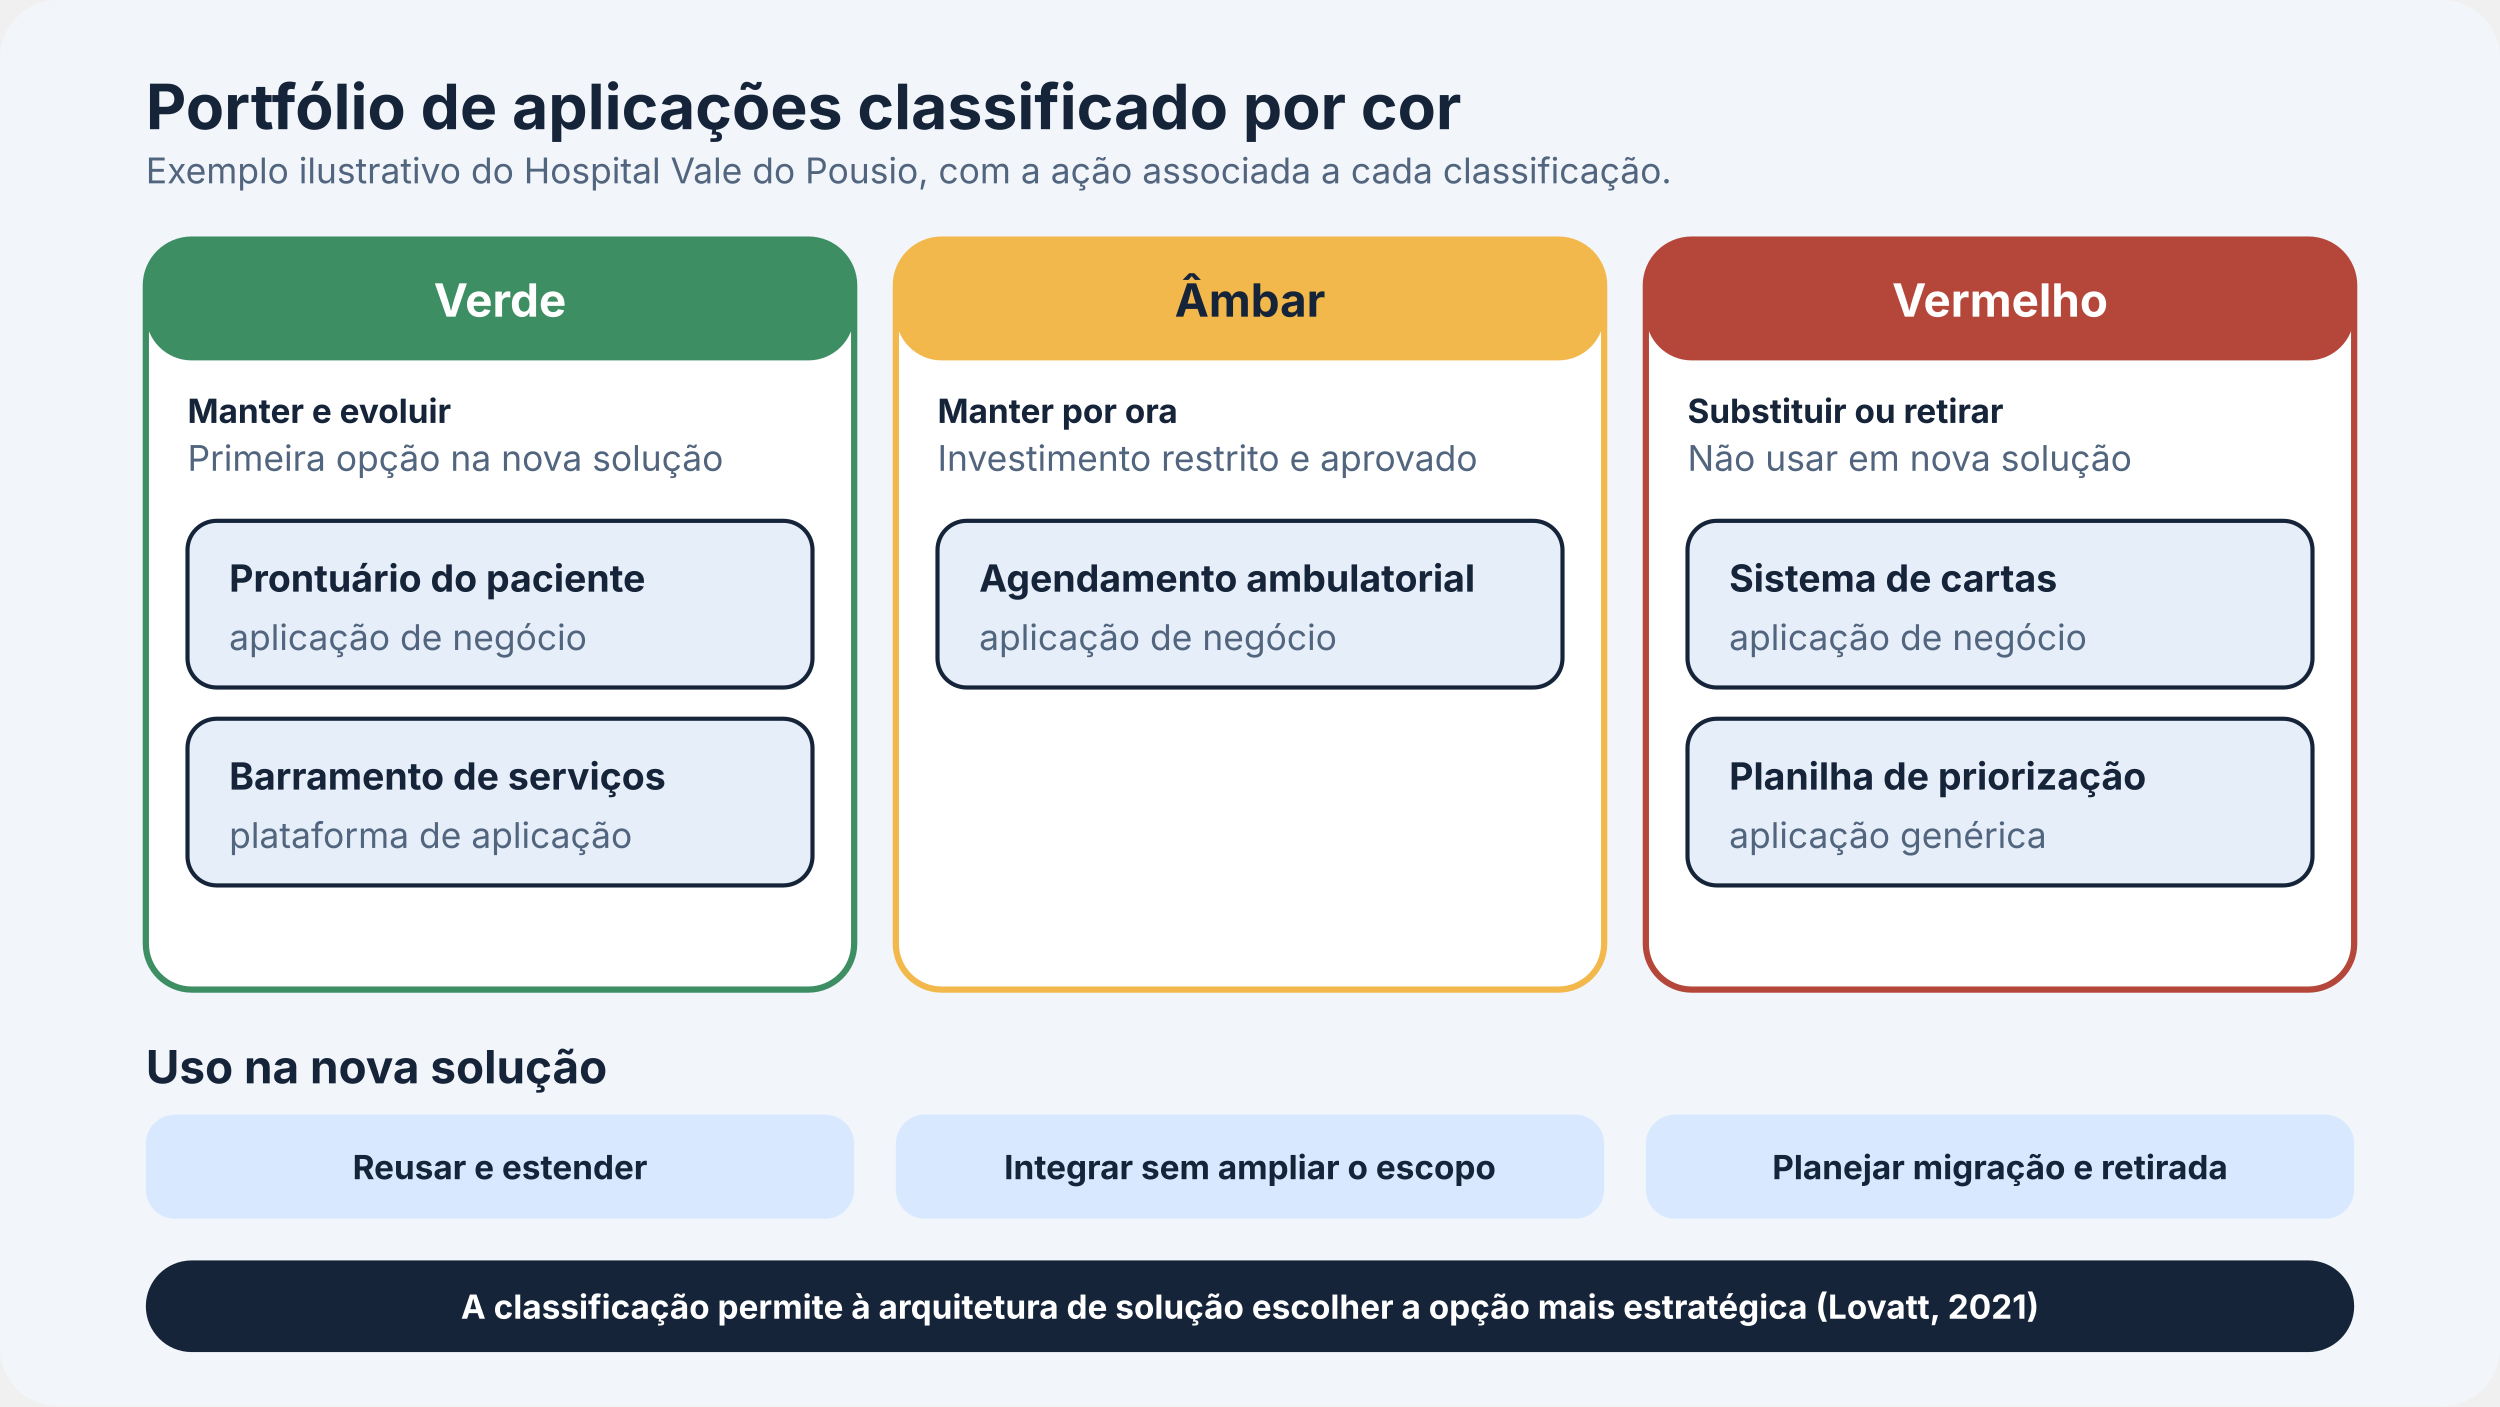
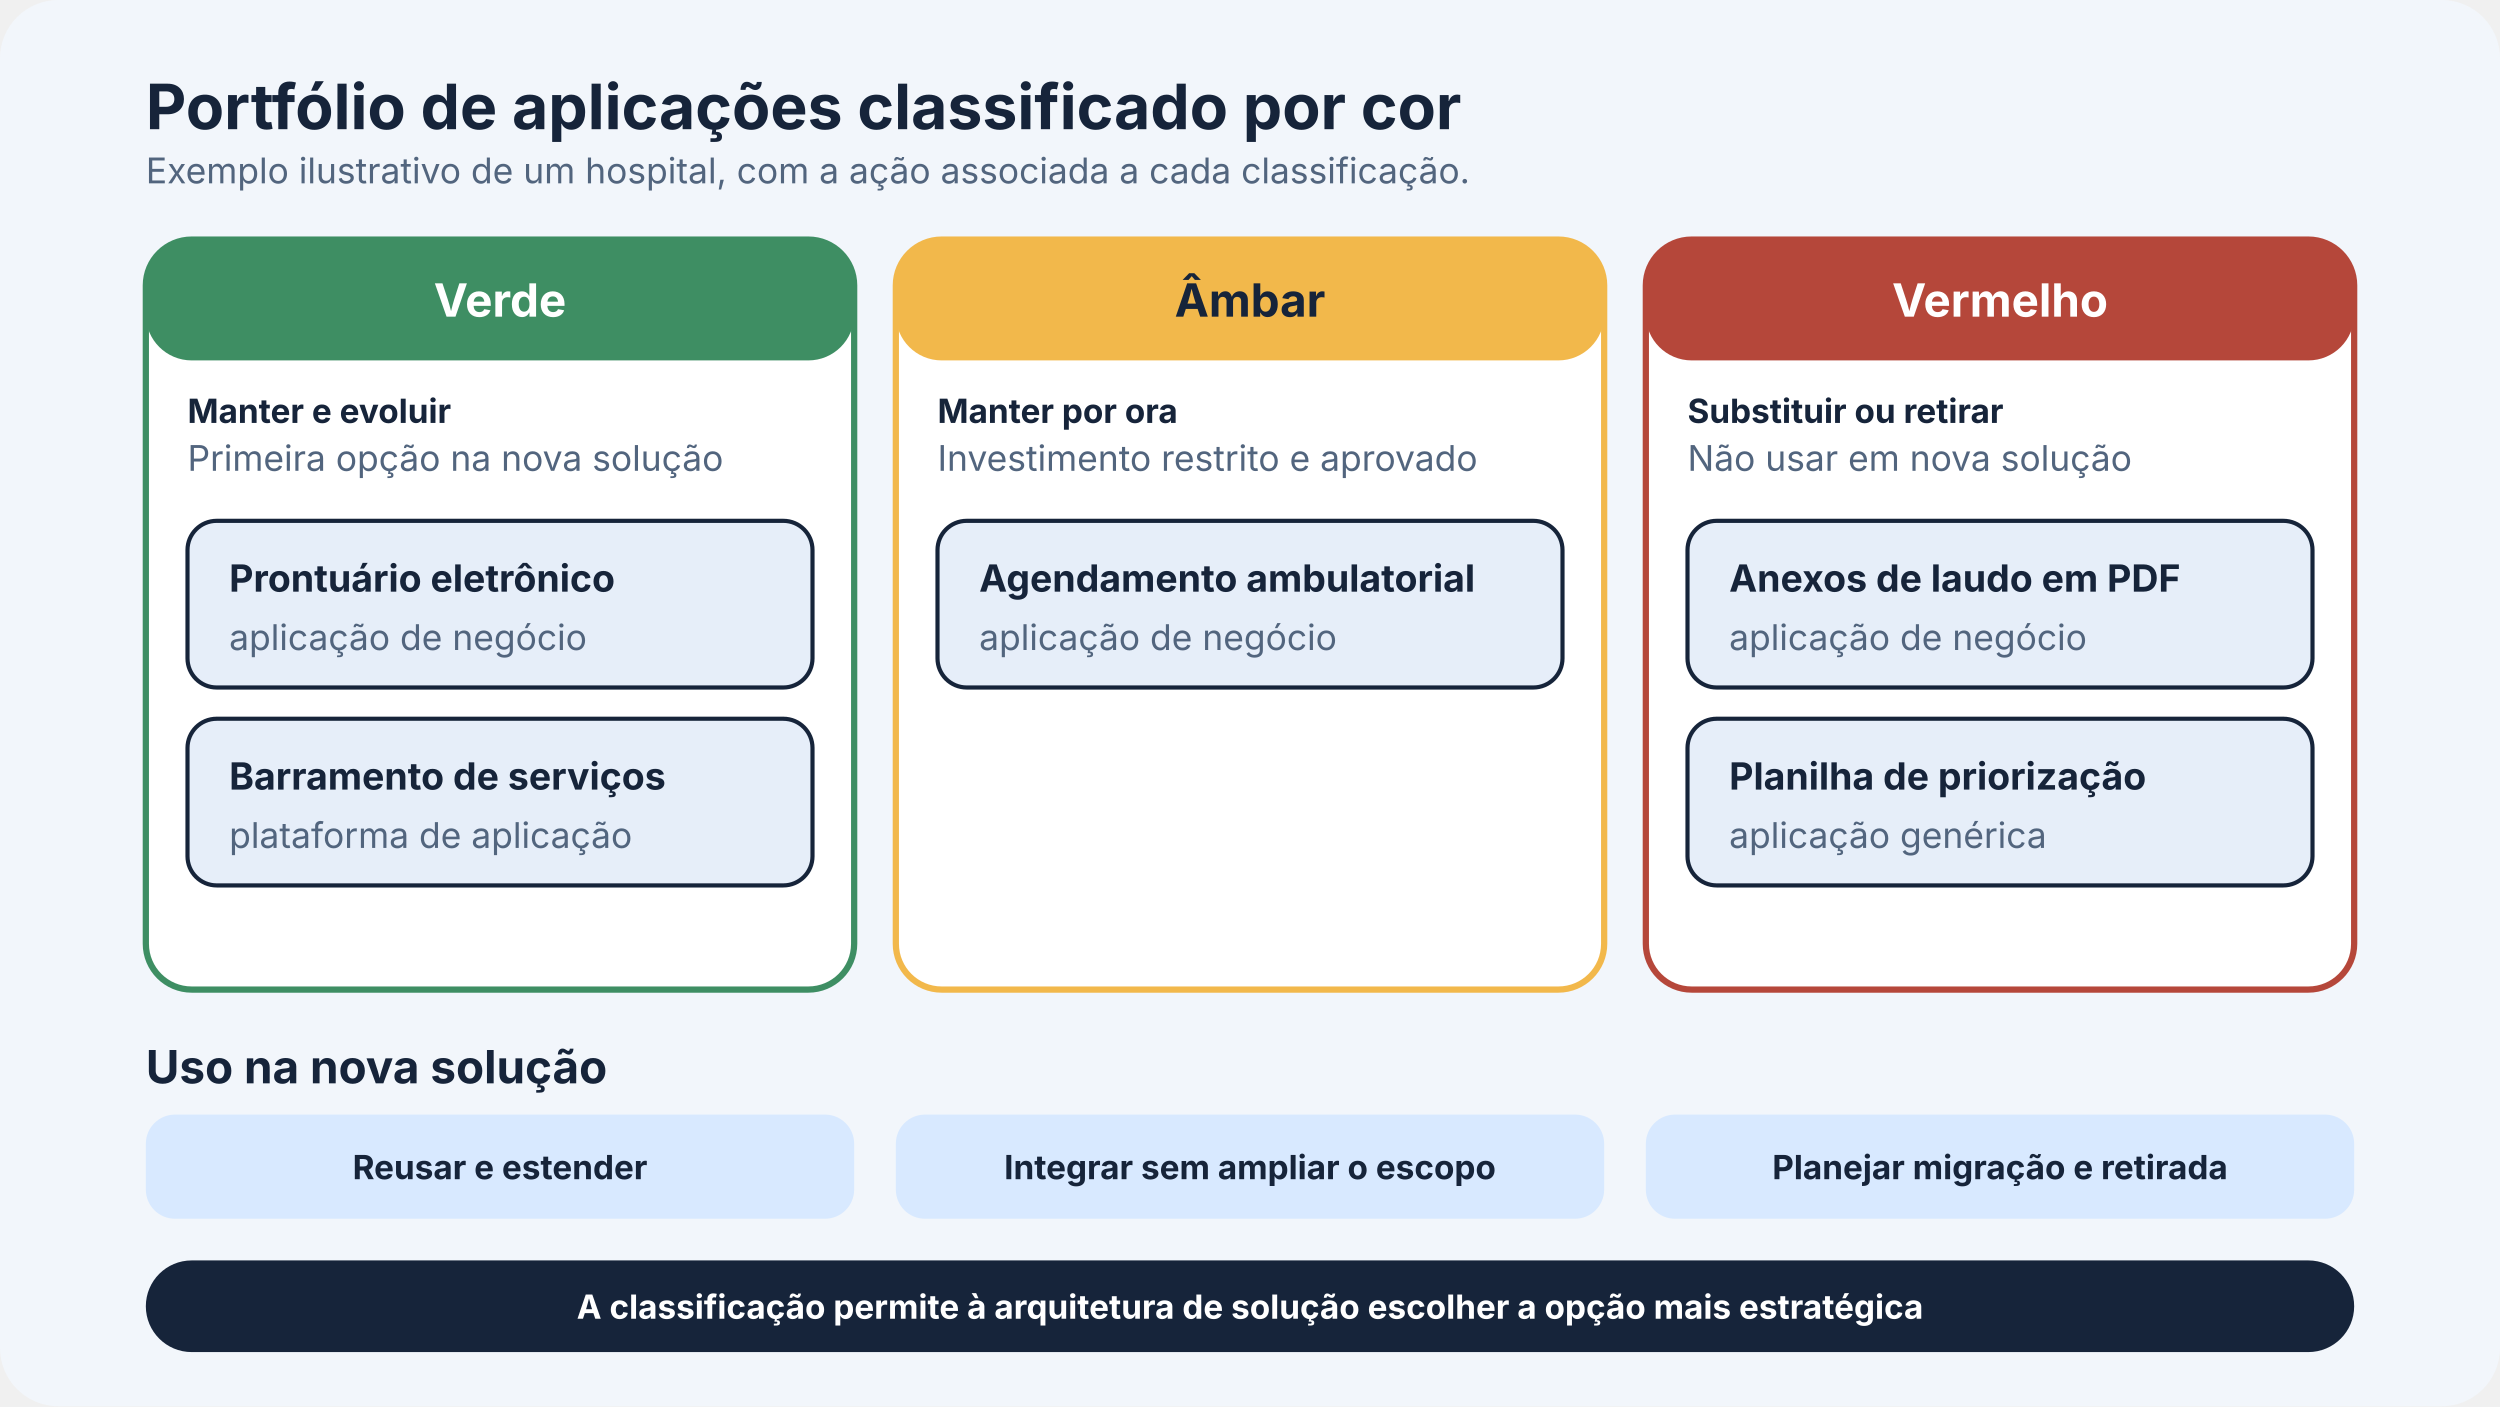
<svg xmlns="http://www.w3.org/2000/svg" viewBox="0 0 1200 675" role="img" aria-labelledby="title desc">
  <defs>
    <style>text{font-family:-apple-system,BlinkMacSystemFont,'Segoe UI',sans-serif;fill:#16243A}.h{font-size:30px;font-weight:700}.t{font-size:22px;font-weight:700}.n{font-size:18px;font-weight:700}.q{font-size:17px;fill:#52657E}.e{font-size:16px;font-weight:700}</style>
  </defs>
  <rect width="1200" height="675" rx="28" fill="#F2F6FB" />
  <text x="70" y="62" class="h">Portfólio de aplicações classificado por cor</text>
-   <text x="70" y="88" class="q">Exemplo ilustrativo do Hospital Vale do Pousio, com a ação associada a cada classificação.</text>
+   <text x="70" y="88" class="q">Exemplo ilustrativo de um hospital, com a ação associada a cada classificação.</text>
  <rect x="70" y="115" width="340" height="360" rx="22" fill="white" stroke="#3E8E63" stroke-width="3" />
  <rect x="70" y="115" width="340" height="58" rx="22" fill="#3E8E63" />
  <text x="240" y="152" text-anchor="middle" class="t" style="fill:white">Verde</text>
  <text x="90" y="203" class="e">Manter e evoluir</text>
  <text x="90" y="226" class="q">Primeira opção na nova solução</text>
  <rect x="90" y="250" width="300" height="80" rx="14" fill="#E6EEF9" stroke="#16243A" stroke-width="2" />
-   <text x="110" y="284" class="n">Prontuário do paciente</text>
+   <text x="110" y="284" class="n">Prontuário eletrônico</text>
  <text x="110" y="312" class="q">aplicação de negócio</text>
  <rect x="90" y="345" width="300" height="80" rx="14" fill="#E6EEF9" stroke="#16243A" stroke-width="2" />
  <text x="110" y="379" class="n">Barramento de serviços</text>
  <text x="110" y="407" class="q">plataforma de aplicação</text>
  <rect x="430" y="115" width="340" height="360" rx="22" fill="white" stroke="#F2B84B" stroke-width="3" />
  <rect x="430" y="115" width="340" height="58" rx="22" fill="#F2B84B" />
  <text x="600" y="152" text-anchor="middle" class="t">Âmbar</text>
  <text x="450" y="203" class="e">Manter por ora</text>
  <text x="450" y="226" class="q">Investimento restrito e aprovado</text>
  <rect x="450" y="250" width="300" height="80" rx="14" fill="#E6EEF9" stroke="#16243A" stroke-width="2" />
  <text x="470" y="284" class="n">Agendamento ambulatorial</text>
  <text x="470" y="312" class="q">aplicação de negócio</text>
  <rect x="790" y="115" width="340" height="360" rx="22" fill="white" stroke="#B5473A" stroke-width="3" />
  <rect x="790" y="115" width="340" height="58" rx="22" fill="#B5473A" />
  <text x="960" y="152" text-anchor="middle" class="t" style="fill:white">Vermelho</text>
  <text x="810" y="203" class="e">Substituir ou retirar</text>
  <text x="810" y="226" class="q">Não usar em nova solução</text>
  <rect x="810" y="250" width="300" height="80" rx="14" fill="#E6EEF9" stroke="#16243A" stroke-width="2" />
-   <text x="830" y="284" class="n">Sistema de cartas</text>
+   <text x="830" y="284" class="n">Anexos de laudo em PDF</text>
  <text x="830" y="312" class="q">aplicação de negócio</text>
  <rect x="810" y="345" width="300" height="80" rx="14" fill="#E6EEF9" stroke="#16243A" stroke-width="2" />
  <text x="830" y="379" class="n">Planilha de priorização</text>
  <text x="830" y="407" class="q">aplicação genérica</text>
  <text x="70" y="520" class="t">Uso na nova solução</text>
  <rect x="70" y="535" width="340" height="50" rx="14" fill="#D8E9FF" />
  <text x="240" y="566" text-anchor="middle" class="e">Reusar e estender</text>
  <rect x="430" y="535" width="340" height="50" rx="14" fill="#D8E9FF" />
  <text x="600" y="566" text-anchor="middle" class="e">Integrar sem ampliar o escopo</text>
  <rect x="790" y="535" width="340" height="50" rx="14" fill="#D8E9FF" />
  <text x="960" y="566" text-anchor="middle" class="e">Planejar migração e retirada</text>
  <rect x="70" y="605" width="1060" height="44" rx="22" fill="#16243A" />
-   <text x="600" y="633" text-anchor="middle" class="e" style="fill:white">A classificação permite à arquitetura de solução escolher a opção mais estratégica (Lovatt, 2021)</text>
+   <text x="600" y="633" text-anchor="middle" class="e" style="fill:white">A classificação permite à arquitetura de solução escolher a opção mais estratégica</text>
</svg>
